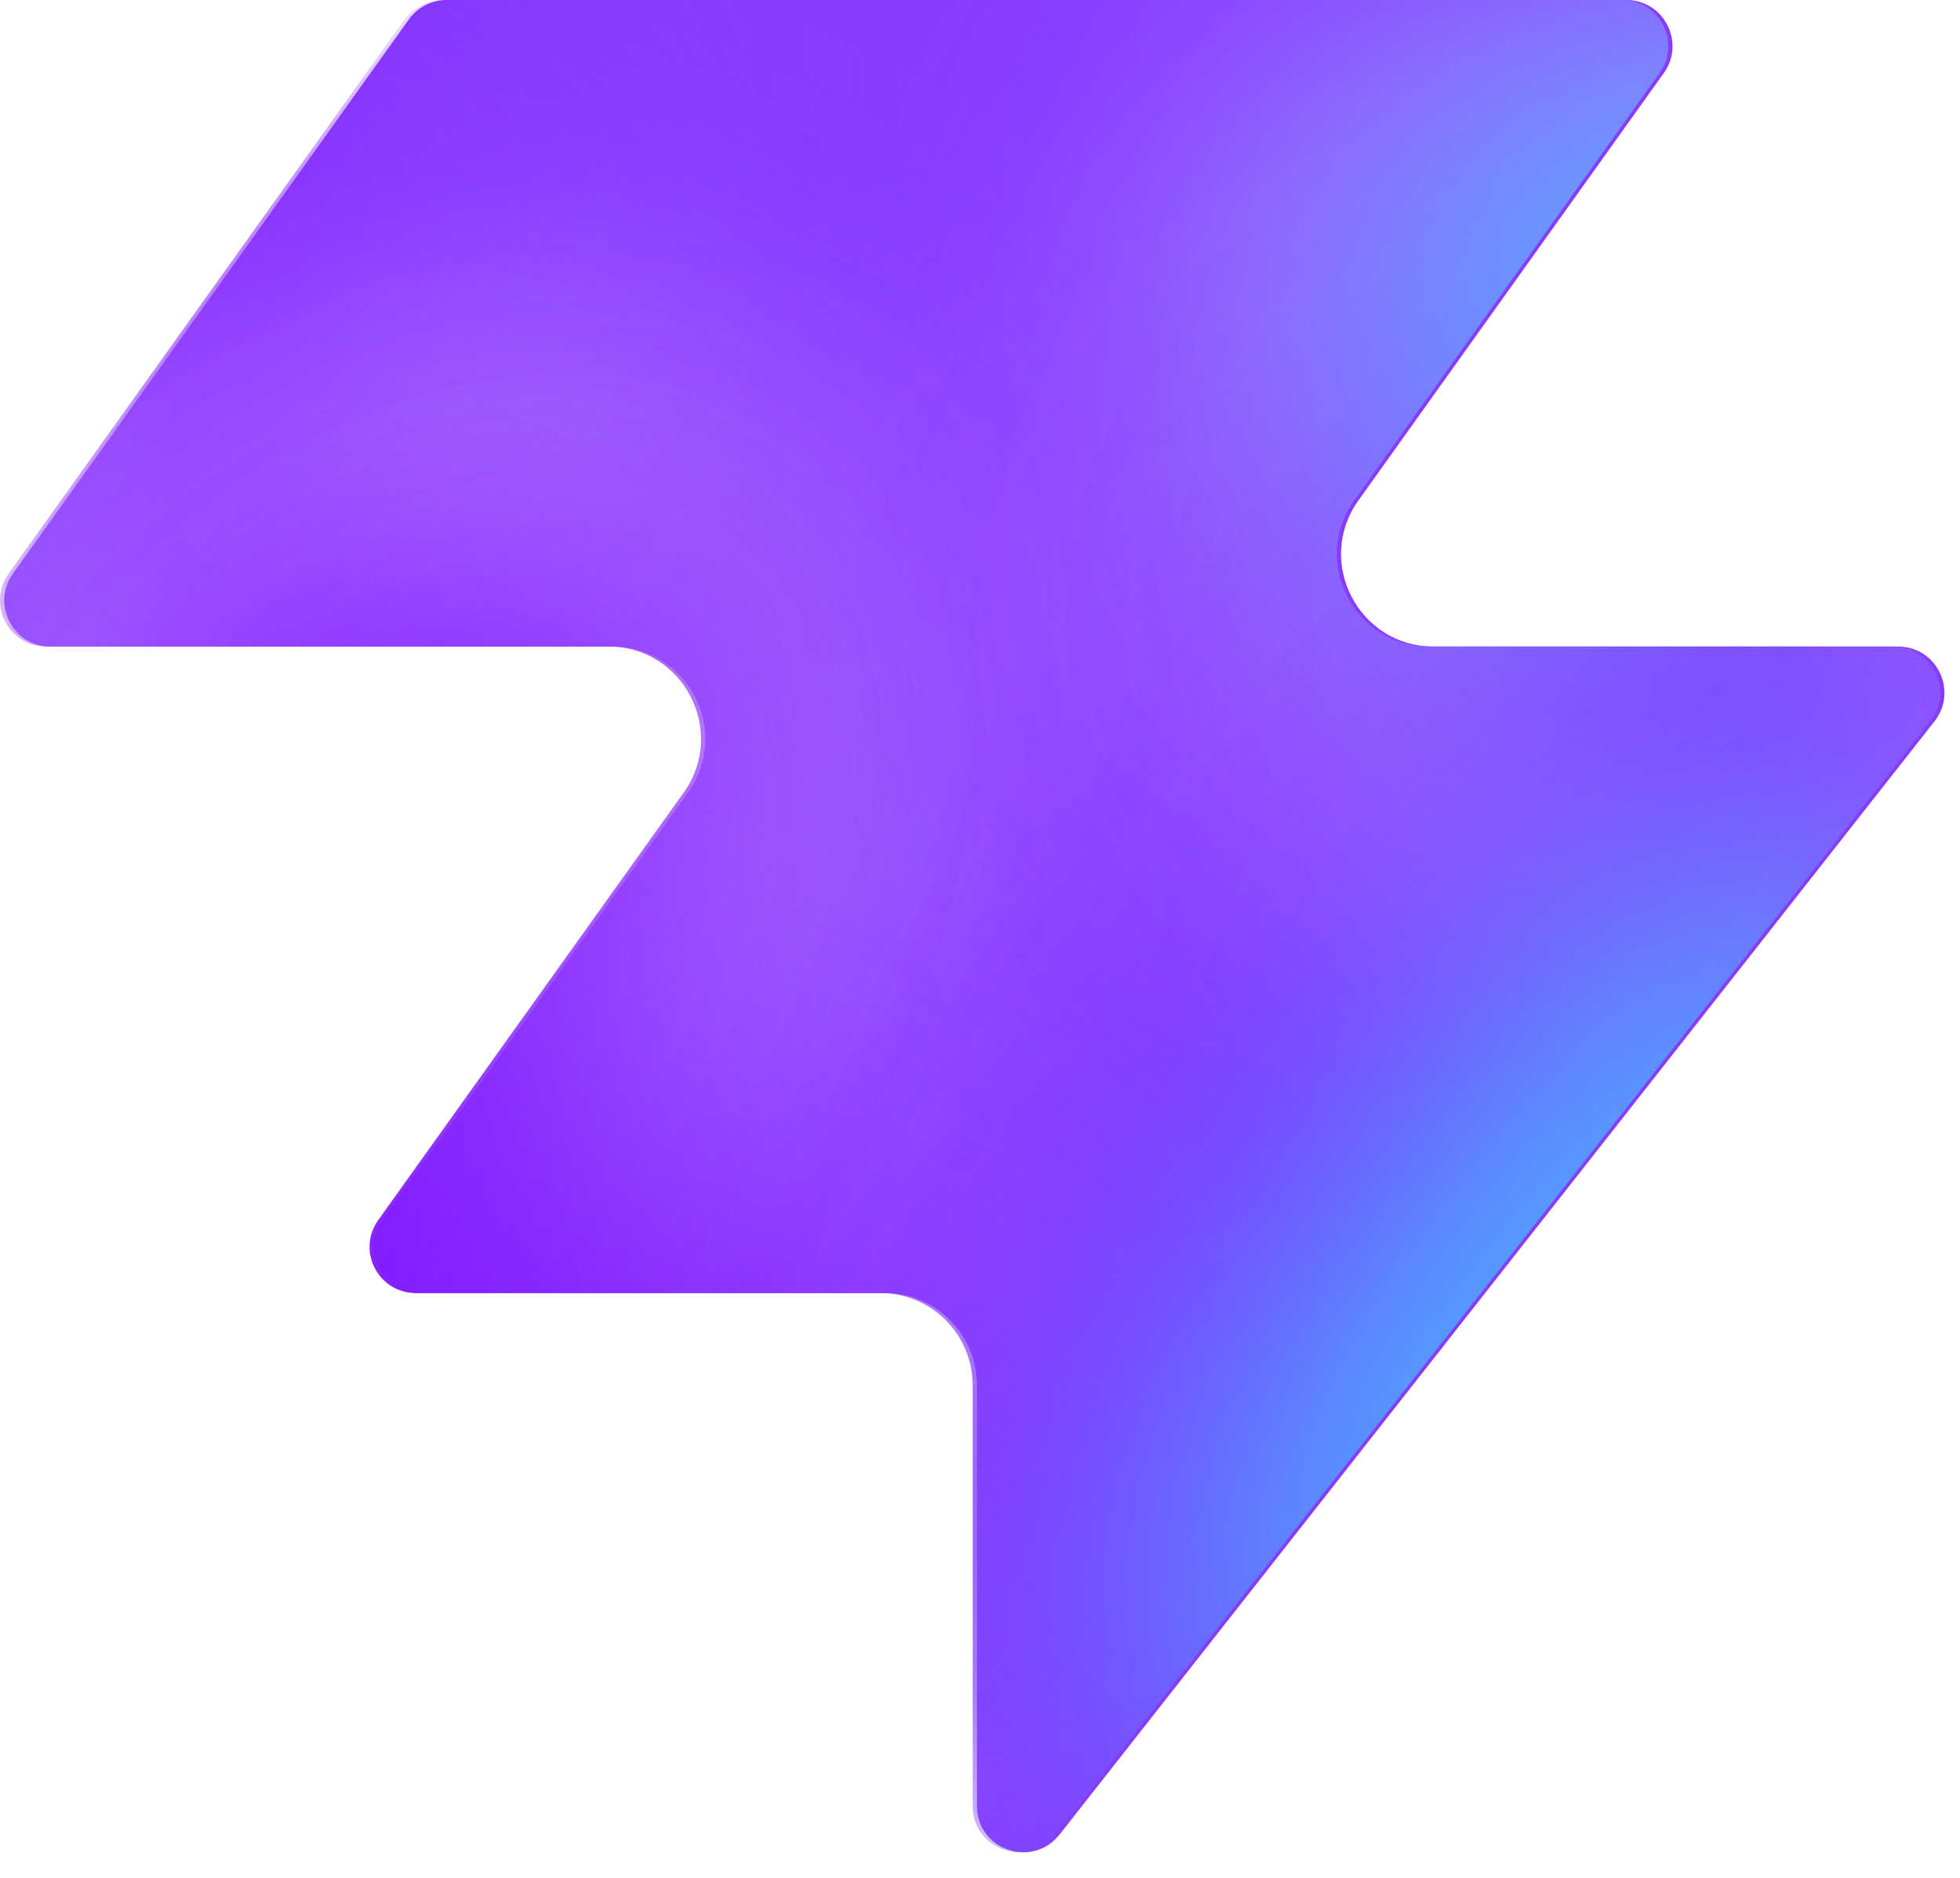
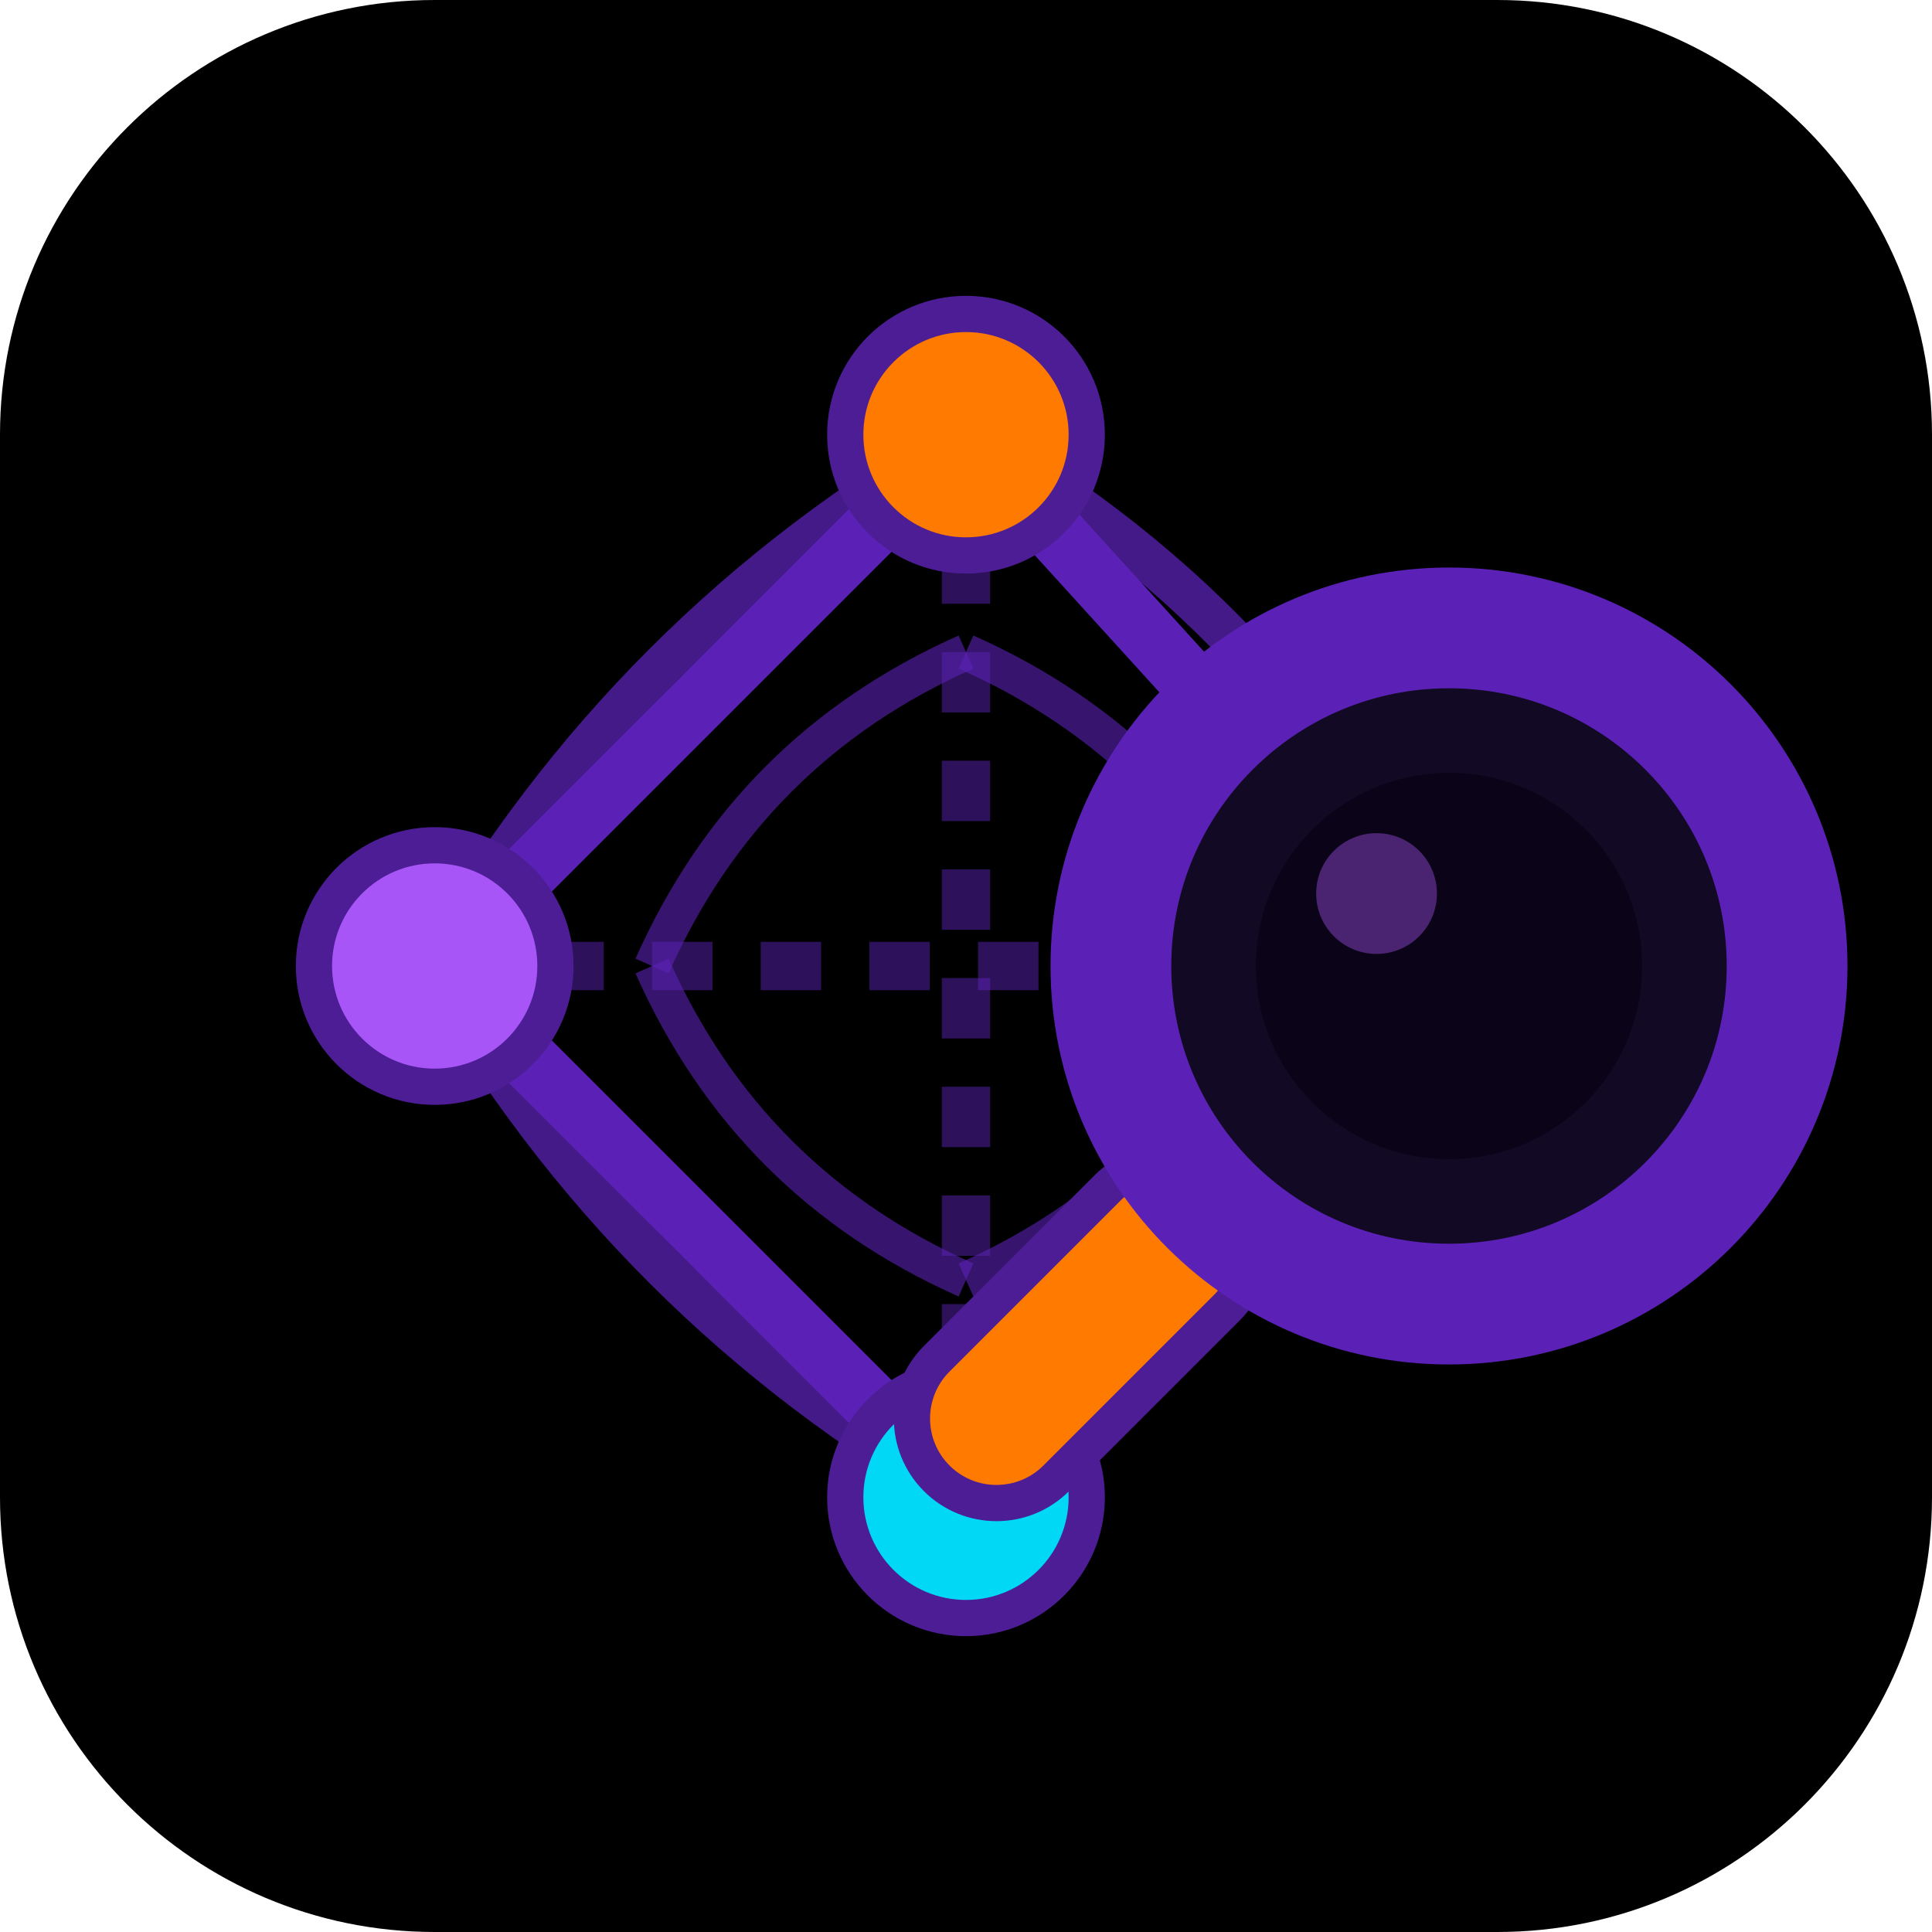
- <svg xmlns="http://www.w3.org/2000/svg" width="48" height="46" fill="none" viewBox="0 0 48 46">
-   <path fill="#863bff" d="M25.946 44.938c-.664.845-2.021.375-2.021-.698V33.937a2.26 2.26 0 0 0-2.262-2.262H10.287c-.92 0-1.456-1.04-.92-1.788l7.48-10.471c1.07-1.497 0-3.578-1.842-3.578H1.237c-.92 0-1.456-1.04-.92-1.788L10.013.474c.214-.297.556-.474.92-.474h28.894c.92 0 1.456 1.04.92 1.788l-7.48 10.471c-1.07 1.498 0 3.579 1.842 3.579h11.377c.943 0 1.473 1.088.89 1.83L25.947 44.94z" style="fill:#863bff;fill:color(display-p3 .525 .23 1);fill-opacity:1" />
-   <mask id="a" width="48" height="46" x="0" y="0" maskUnits="userSpaceOnUse" style="mask-type:alpha">
-     <path fill="#000" d="M25.842 44.938c-.664.844-2.021.375-2.021-.698V33.937a2.26 2.26 0 0 0-2.262-2.262H10.183c-.92 0-1.456-1.04-.92-1.788l7.48-10.471c1.07-1.498 0-3.579-1.842-3.579H1.133c-.92 0-1.456-1.04-.92-1.787L9.91.473c.214-.297.556-.474.92-.474h28.894c.92 0 1.456 1.04.92 1.788l-7.48 10.471c-1.07 1.498 0 3.578 1.842 3.578h11.377c.943 0 1.473 1.088.89 1.832L25.843 44.94z" style="fill:#000;fill-opacity:1" />
-   </mask>
-   <g mask="url(#a)">
-     <g filter="url(#b)">
-       <ellipse cx="5.508" cy="14.704" fill="#ede6ff" rx="5.508" ry="14.704" style="fill:#ede6ff;fill:color(display-p3 .927 .903 1);fill-opacity:1" transform="matrix(.00324 1 1 -.00324 -4.47 31.516)" />
+ <svg xmlns="http://www.w3.org/2000/svg" viewBox="0 0 160 160" fill="none">
+   <rect width="160" height="160" rx="36" fill="#000000" />
+   <g transform="translate(10, 10)">
+     <path d="M 70 26 L 26 70" stroke="#5B21B6" stroke-width="5" stroke-linecap="round" />
+     <path d="M 26 70 L 70 114" stroke="#5B21B6" stroke-width="5" stroke-linecap="round" />
+     <path d="M 70 26 L 110 70" stroke="#5B21B6" stroke-width="5" stroke-linecap="round" />
+     <path d="M 70 114 L 110 70" stroke="#5B21B6" stroke-width="5" stroke-linecap="round" />
+     <path d="M 70 26 L 70 114" stroke="#5B21B6" stroke-width="4" stroke-dasharray="5 4" opacity="0.5" />
+     <path d="M 26 70 L 110 70" stroke="#5B21B6" stroke-width="4" stroke-dasharray="5 4" opacity="0.5" />
+     <path d="M 70 26 Q 42 42 26 70" stroke="#5B21B6" stroke-width="3.5" fill="none" opacity="0.75" />
+     <path d="M 26 70 Q 42 98 70 114" stroke="#5B21B6" stroke-width="3.5" fill="none" opacity="0.75" />
+     <path d="M 70 26 Q 98 42 110 70" stroke="#5B21B6" stroke-width="3.5" fill="none" opacity="0.75" />
+     <path d="M 70 114 Q 98 98 110 70" stroke="#5B21B6" stroke-width="3.5" fill="none" opacity="0.75" />
+     <path d="M 70 44 Q 52 52 44 70" stroke="#5B21B6" stroke-width="3" fill="none" opacity="0.6" />
+     <path d="M 44 70 Q 52 88 70 96" stroke="#5B21B6" stroke-width="3" fill="none" opacity="0.6" />
+     <path d="M 70 44 Q 88 52 96 70" stroke="#5B21B6" stroke-width="3" fill="none" opacity="0.6" />
+     <path d="M 70 96 Q 88 88 96 70" stroke="#5B21B6" stroke-width="3" fill="none" opacity="0.6" />
+     <circle cx="70" cy="26" r="10" fill="#FF7A00" stroke="#4C1D95" stroke-width="3" />
+     <circle cx="26" cy="70" r="10" fill="#A855F7" stroke="#4C1D95" stroke-width="3" />
+     <circle cx="70" cy="114" r="10" fill="#00D8F6" stroke="#4C1D95" stroke-width="3" />
+     <g transform="translate(110, 70) rotate(45) translate(-110, -70)">
+       <rect x="103" y="96" width="14" height="34" rx="7" fill="#FF7A00" stroke="#4C1D95" stroke-width="3" />
    </g>
-     <g filter="url(#c)">
-       <ellipse cx="10.399" cy="29.851" fill="#ede6ff" rx="10.399" ry="29.851" style="fill:#ede6ff;fill:color(display-p3 .927 .903 1);fill-opacity:1" transform="matrix(.00324 1 1 -.00324 -39.328 7.883)" />
-     </g>
-     <g filter="url(#d)">
-       <ellipse cx="5.508" cy="30.487" fill="#7e14ff" rx="5.508" ry="30.487" style="fill:#7e14ff;fill:color(display-p3 .492 .077 1);fill-opacity:1" transform="rotate(89.814 -25.913 -14.639)scale(1 -1)" />
-     </g>
-     <g filter="url(#e)">
-       <ellipse cx="5.508" cy="30.599" fill="#7e14ff" rx="5.508" ry="30.599" style="fill:#7e14ff;fill:color(display-p3 .492 .077 1);fill-opacity:1" transform="rotate(89.814 -32.644 -3.334)scale(1 -1)" />
-     </g>
-     <g filter="url(#f)">
-       <ellipse cx="5.508" cy="30.599" fill="#7e14ff" rx="5.508" ry="30.599" style="fill:#7e14ff;fill:color(display-p3 .492 .077 1);fill-opacity:1" transform="matrix(.00324 1 1 -.00324 -34.34 30.47)" />
-     </g>
-     <g filter="url(#g)">
-       <ellipse cx="14.072" cy="22.078" fill="#ede6ff" rx="14.072" ry="22.078" style="fill:#ede6ff;fill:color(display-p3 .927 .903 1);fill-opacity:1" transform="rotate(93.35 24.506 48.493)scale(-1 1)" />
-     </g>
-     <g filter="url(#h)">
-       <ellipse cx="3.47" cy="21.501" fill="#7e14ff" rx="3.47" ry="21.501" style="fill:#7e14ff;fill:color(display-p3 .492 .077 1);fill-opacity:1" transform="rotate(89.009 28.708 47.59)scale(-1 1)" />
-     </g>
-     <g filter="url(#i)">
-       <ellipse cx="3.47" cy="21.501" fill="#7e14ff" rx="3.47" ry="21.501" style="fill:#7e14ff;fill:color(display-p3 .492 .077 1);fill-opacity:1" transform="rotate(89.009 28.708 47.59)scale(-1 1)" />
-     </g>
-     <g filter="url(#j)">
-       <ellipse cx=".387" cy="8.972" fill="#7e14ff" rx="4.407" ry="29.108" style="fill:#7e14ff;fill:color(display-p3 .492 .077 1);fill-opacity:1" transform="rotate(39.51 .387 8.972)" />
-     </g>
-     <g filter="url(#k)">
-       <ellipse cx="47.523" cy="-6.092" fill="#7e14ff" rx="4.407" ry="29.108" style="fill:#7e14ff;fill:color(display-p3 .492 .077 1);fill-opacity:1" transform="rotate(37.892 47.523 -6.092)" />
-     </g>
-     <g filter="url(#l)">
-       <ellipse cx="41.412" cy="6.333" fill="#47bfff" rx="5.971" ry="9.665" style="fill:#47bfff;fill:color(display-p3 .28 .748 1);fill-opacity:1" transform="rotate(37.892 41.412 6.333)" />
-     </g>
-     <g filter="url(#m)">
-       <ellipse cx="-1.879" cy="38.332" fill="#7e14ff" rx="4.407" ry="29.108" style="fill:#7e14ff;fill:color(display-p3 .492 .077 1);fill-opacity:1" transform="rotate(37.892 -1.88 38.332)" />
-     </g>
-     <g filter="url(#n)">
-       <ellipse cx="-1.879" cy="38.332" fill="#7e14ff" rx="4.407" ry="29.108" style="fill:#7e14ff;fill:color(display-p3 .492 .077 1);fill-opacity:1" transform="rotate(37.892 -1.88 38.332)" />
-     </g>
-     <g filter="url(#o)">
-       <ellipse cx="35.651" cy="29.907" fill="#7e14ff" rx="4.407" ry="29.108" style="fill:#7e14ff;fill:color(display-p3 .492 .077 1);fill-opacity:1" transform="rotate(37.892 35.651 29.907)" />
-     </g>
-     <g filter="url(#p)">
-       <ellipse cx="38.418" cy="32.4" fill="#47bfff" rx="5.971" ry="15.297" style="fill:#47bfff;fill:color(display-p3 .28 .748 1);fill-opacity:1" transform="rotate(37.892 38.418 32.4)" />
-     </g>
+     <circle cx="110" cy="70" r="28" fill="#120924" stroke="#5B21B6" stroke-width="10" />
+     <circle cx="110" cy="70" r="16" fill="#0B0418" />
+     <circle cx="104" cy="64" r="5" fill="#A855F7" opacity="0.4" />
  </g>
-   <defs>
-     <filter id="b" width="60.045" height="41.654" x="-19.77" y="16.149" color-interpolation-filters="sRGB" filterUnits="userSpaceOnUse">
-       <feFlood flood-opacity="0" result="BackgroundImageFix" />
-       <feBlend in="SourceGraphic" in2="BackgroundImageFix" result="shape" />
-       <feGaussianBlur result="effect1_foregroundBlur_2002_17158" stdDeviation="7.659" />
-     </filter>
-     <filter id="c" width="90.34" height="51.437" x="-54.613" y="-7.533" color-interpolation-filters="sRGB" filterUnits="userSpaceOnUse">
-       <feFlood flood-opacity="0" result="BackgroundImageFix" />
-       <feBlend in="SourceGraphic" in2="BackgroundImageFix" result="shape" />
-       <feGaussianBlur result="effect1_foregroundBlur_2002_17158" stdDeviation="7.659" />
-     </filter>
-     <filter id="d" width="79.355" height="29.4" x="-49.64" y="2.03" color-interpolation-filters="sRGB" filterUnits="userSpaceOnUse">
-       <feFlood flood-opacity="0" result="BackgroundImageFix" />
-       <feBlend in="SourceGraphic" in2="BackgroundImageFix" result="shape" />
-       <feGaussianBlur result="effect1_foregroundBlur_2002_17158" stdDeviation="4.596" />
-     </filter>
-     <filter id="e" width="79.579" height="29.4" x="-45.045" y="20.029" color-interpolation-filters="sRGB" filterUnits="userSpaceOnUse">
-       <feFlood flood-opacity="0" result="BackgroundImageFix" />
-       <feBlend in="SourceGraphic" in2="BackgroundImageFix" result="shape" />
-       <feGaussianBlur result="effect1_foregroundBlur_2002_17158" stdDeviation="4.596" />
-     </filter>
-     <filter id="f" width="79.579" height="29.4" x="-43.513" y="21.178" color-interpolation-filters="sRGB" filterUnits="userSpaceOnUse">
-       <feFlood flood-opacity="0" result="BackgroundImageFix" />
-       <feBlend in="SourceGraphic" in2="BackgroundImageFix" result="shape" />
-       <feGaussianBlur result="effect1_foregroundBlur_2002_17158" stdDeviation="4.596" />
-     </filter>
-     <filter id="g" width="74.749" height="58.852" x="15.756" y="-17.901" color-interpolation-filters="sRGB" filterUnits="userSpaceOnUse">
-       <feFlood flood-opacity="0" result="BackgroundImageFix" />
-       <feBlend in="SourceGraphic" in2="BackgroundImageFix" result="shape" />
-       <feGaussianBlur result="effect1_foregroundBlur_2002_17158" stdDeviation="7.659" />
-     </filter>
-     <filter id="h" width="61.377" height="25.362" x="23.548" y="2.284" color-interpolation-filters="sRGB" filterUnits="userSpaceOnUse">
-       <feFlood flood-opacity="0" result="BackgroundImageFix" />
-       <feBlend in="SourceGraphic" in2="BackgroundImageFix" result="shape" />
-       <feGaussianBlur result="effect1_foregroundBlur_2002_17158" stdDeviation="4.596" />
-     </filter>
-     <filter id="i" width="61.377" height="25.362" x="23.548" y="2.284" color-interpolation-filters="sRGB" filterUnits="userSpaceOnUse">
-       <feFlood flood-opacity="0" result="BackgroundImageFix" />
-       <feBlend in="SourceGraphic" in2="BackgroundImageFix" result="shape" />
-       <feGaussianBlur result="effect1_foregroundBlur_2002_17158" stdDeviation="4.596" />
-     </filter>
-     <filter id="j" width="56.045" height="63.649" x="-27.636" y="-22.853" color-interpolation-filters="sRGB" filterUnits="userSpaceOnUse">
-       <feFlood flood-opacity="0" result="BackgroundImageFix" />
-       <feBlend in="SourceGraphic" in2="BackgroundImageFix" result="shape" />
-       <feGaussianBlur result="effect1_foregroundBlur_2002_17158" stdDeviation="4.596" />
-     </filter>
-     <filter id="k" width="54.814" height="64.646" x="20.116" y="-38.415" color-interpolation-filters="sRGB" filterUnits="userSpaceOnUse">
-       <feFlood flood-opacity="0" result="BackgroundImageFix" />
-       <feBlend in="SourceGraphic" in2="BackgroundImageFix" result="shape" />
-       <feGaussianBlur result="effect1_foregroundBlur_2002_17158" stdDeviation="4.596" />
-     </filter>
-     <filter id="l" width="33.541" height="35.313" x="24.641" y="-11.323" color-interpolation-filters="sRGB" filterUnits="userSpaceOnUse">
-       <feFlood flood-opacity="0" result="BackgroundImageFix" />
-       <feBlend in="SourceGraphic" in2="BackgroundImageFix" result="shape" />
-       <feGaussianBlur result="effect1_foregroundBlur_2002_17158" stdDeviation="4.596" />
-     </filter>
-     <filter id="m" width="54.814" height="64.646" x="-29.286" y="6.009" color-interpolation-filters="sRGB" filterUnits="userSpaceOnUse">
-       <feFlood flood-opacity="0" result="BackgroundImageFix" />
-       <feBlend in="SourceGraphic" in2="BackgroundImageFix" result="shape" />
-       <feGaussianBlur result="effect1_foregroundBlur_2002_17158" stdDeviation="4.596" />
-     </filter>
-     <filter id="n" width="54.814" height="64.646" x="-29.286" y="6.009" color-interpolation-filters="sRGB" filterUnits="userSpaceOnUse">
-       <feFlood flood-opacity="0" result="BackgroundImageFix" />
-       <feBlend in="SourceGraphic" in2="BackgroundImageFix" result="shape" />
-       <feGaussianBlur result="effect1_foregroundBlur_2002_17158" stdDeviation="4.596" />
-     </filter>
-     <filter id="o" width="54.814" height="64.646" x="8.244" y="-2.416" color-interpolation-filters="sRGB" filterUnits="userSpaceOnUse">
-       <feFlood flood-opacity="0" result="BackgroundImageFix" />
-       <feBlend in="SourceGraphic" in2="BackgroundImageFix" result="shape" />
-       <feGaussianBlur result="effect1_foregroundBlur_2002_17158" stdDeviation="4.596" />
-     </filter>
-     <filter id="p" width="39.409" height="43.623" x="18.713" y="10.588" color-interpolation-filters="sRGB" filterUnits="userSpaceOnUse">
-       <feFlood flood-opacity="0" result="BackgroundImageFix" />
-       <feBlend in="SourceGraphic" in2="BackgroundImageFix" result="shape" />
-       <feGaussianBlur result="effect1_foregroundBlur_2002_17158" stdDeviation="4.596" />
-     </filter>
-   </defs>
</svg>
